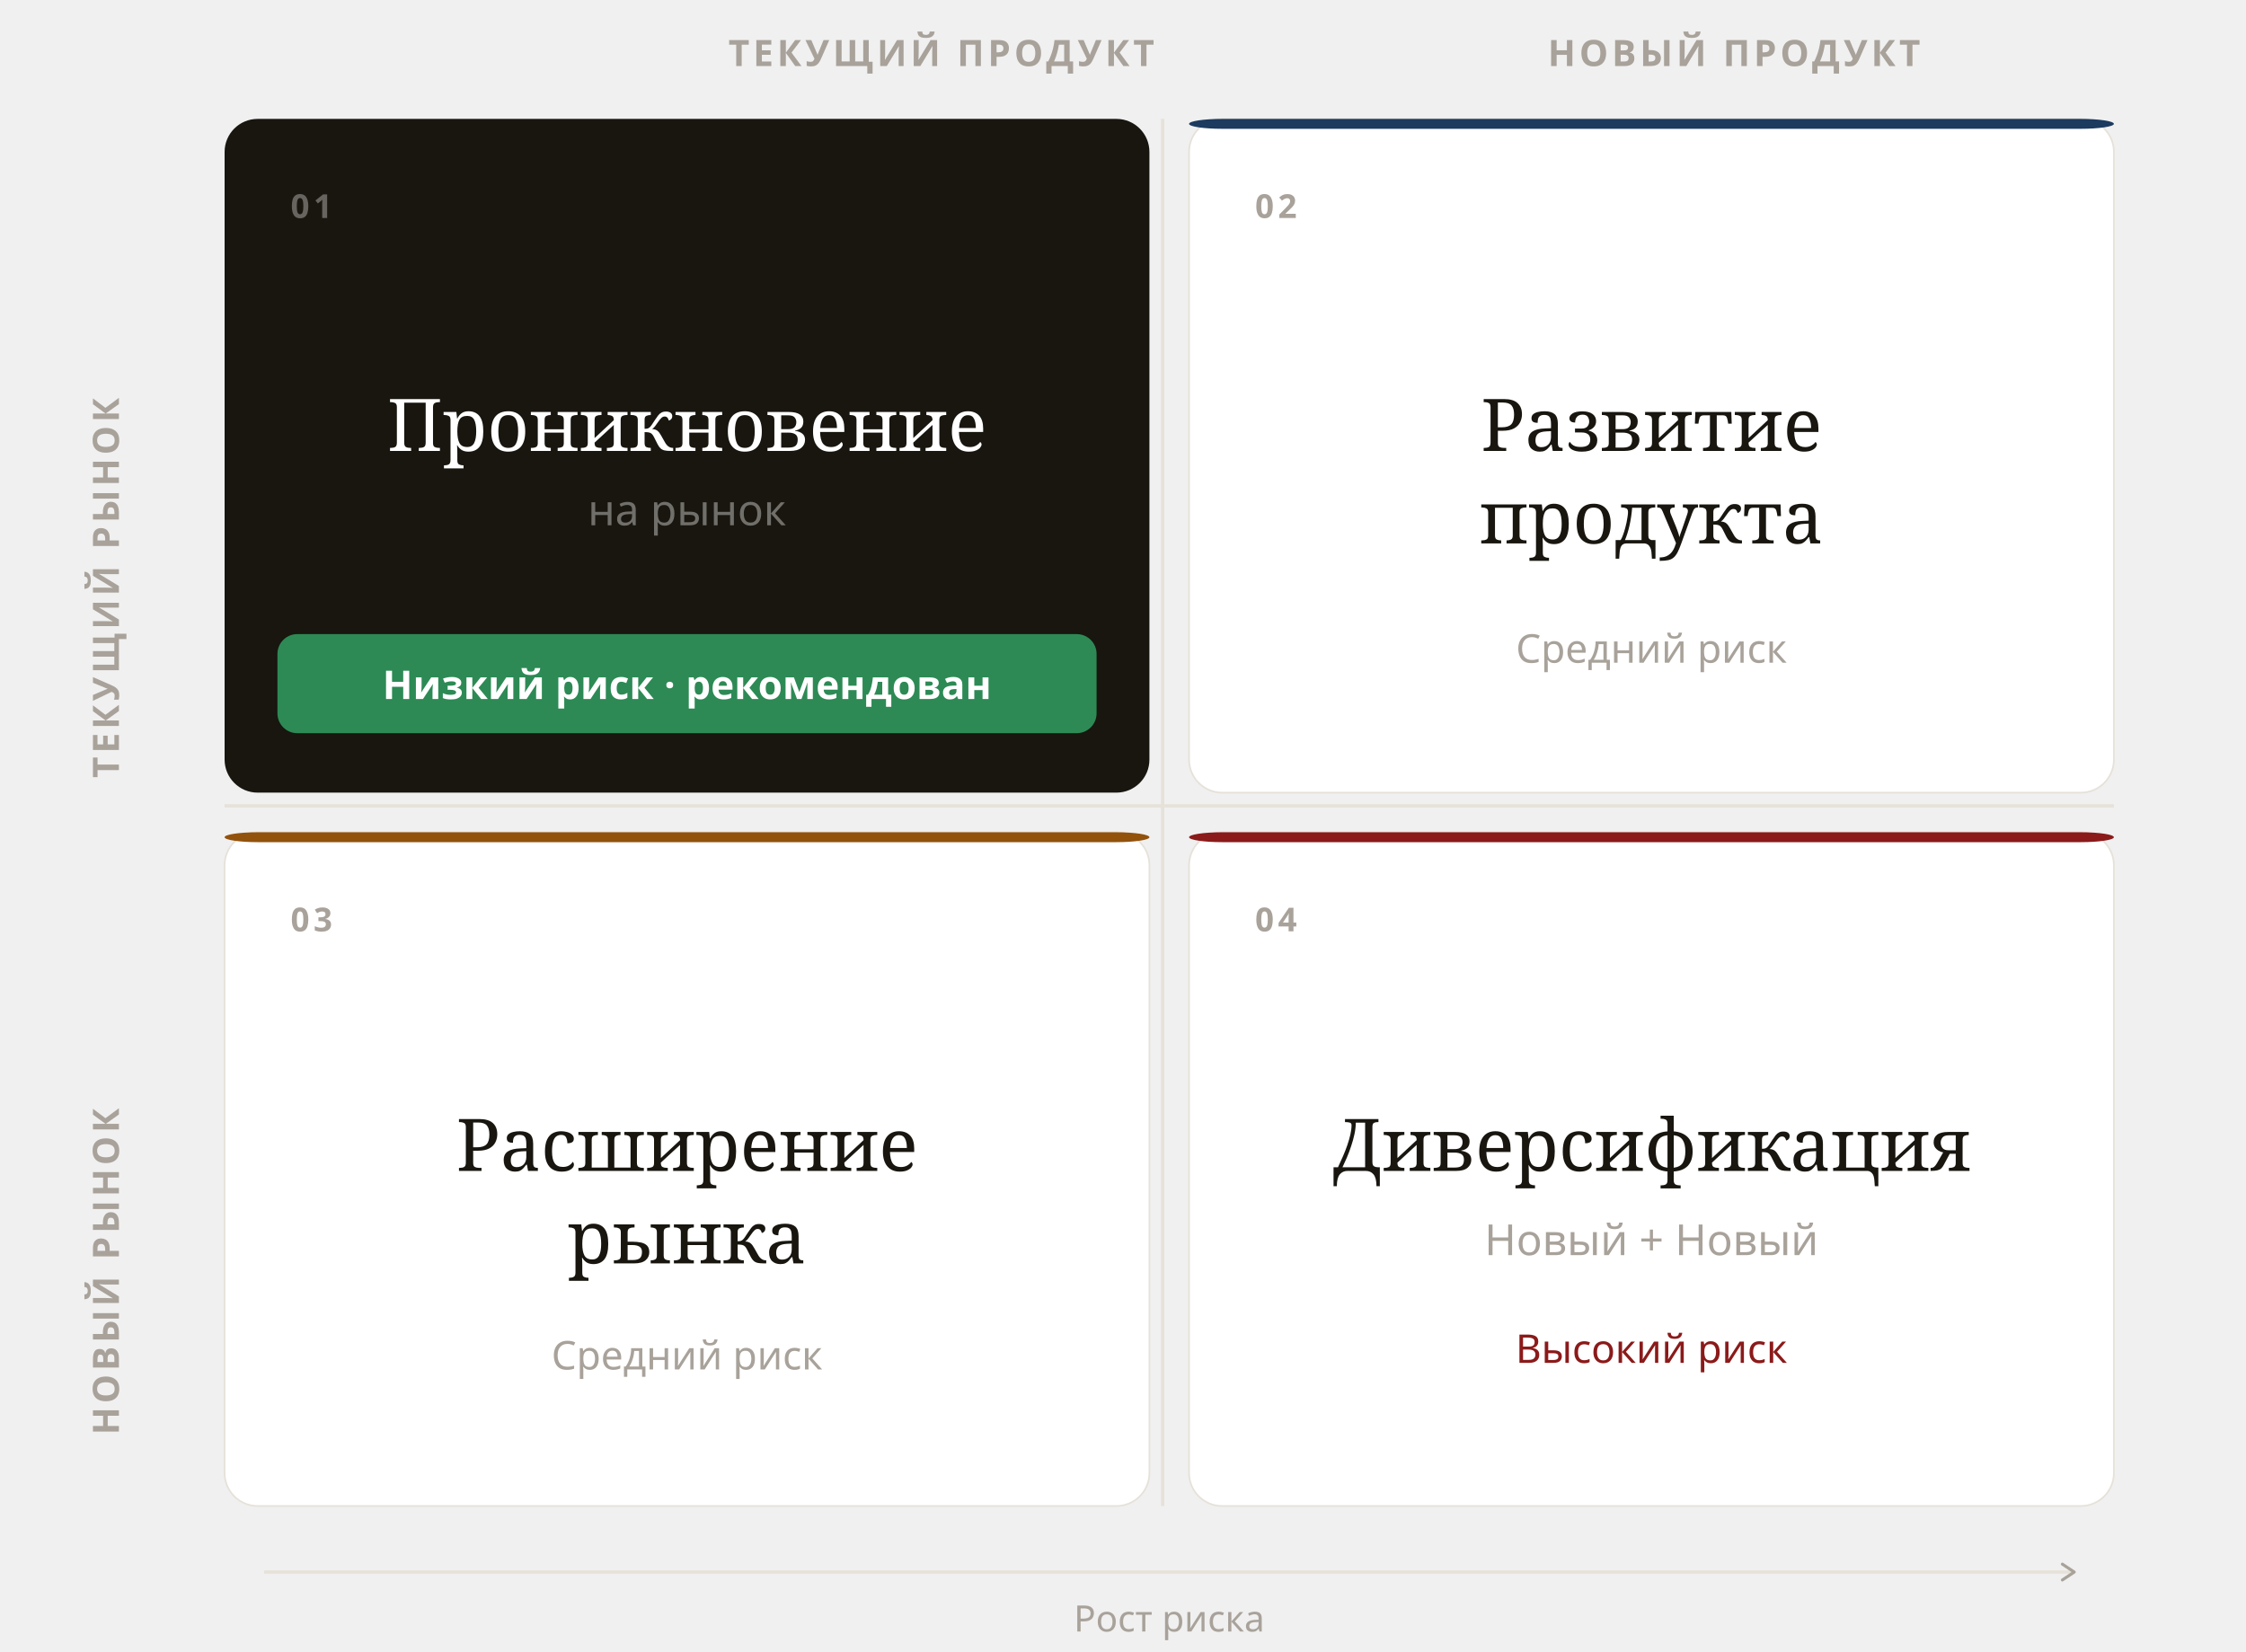
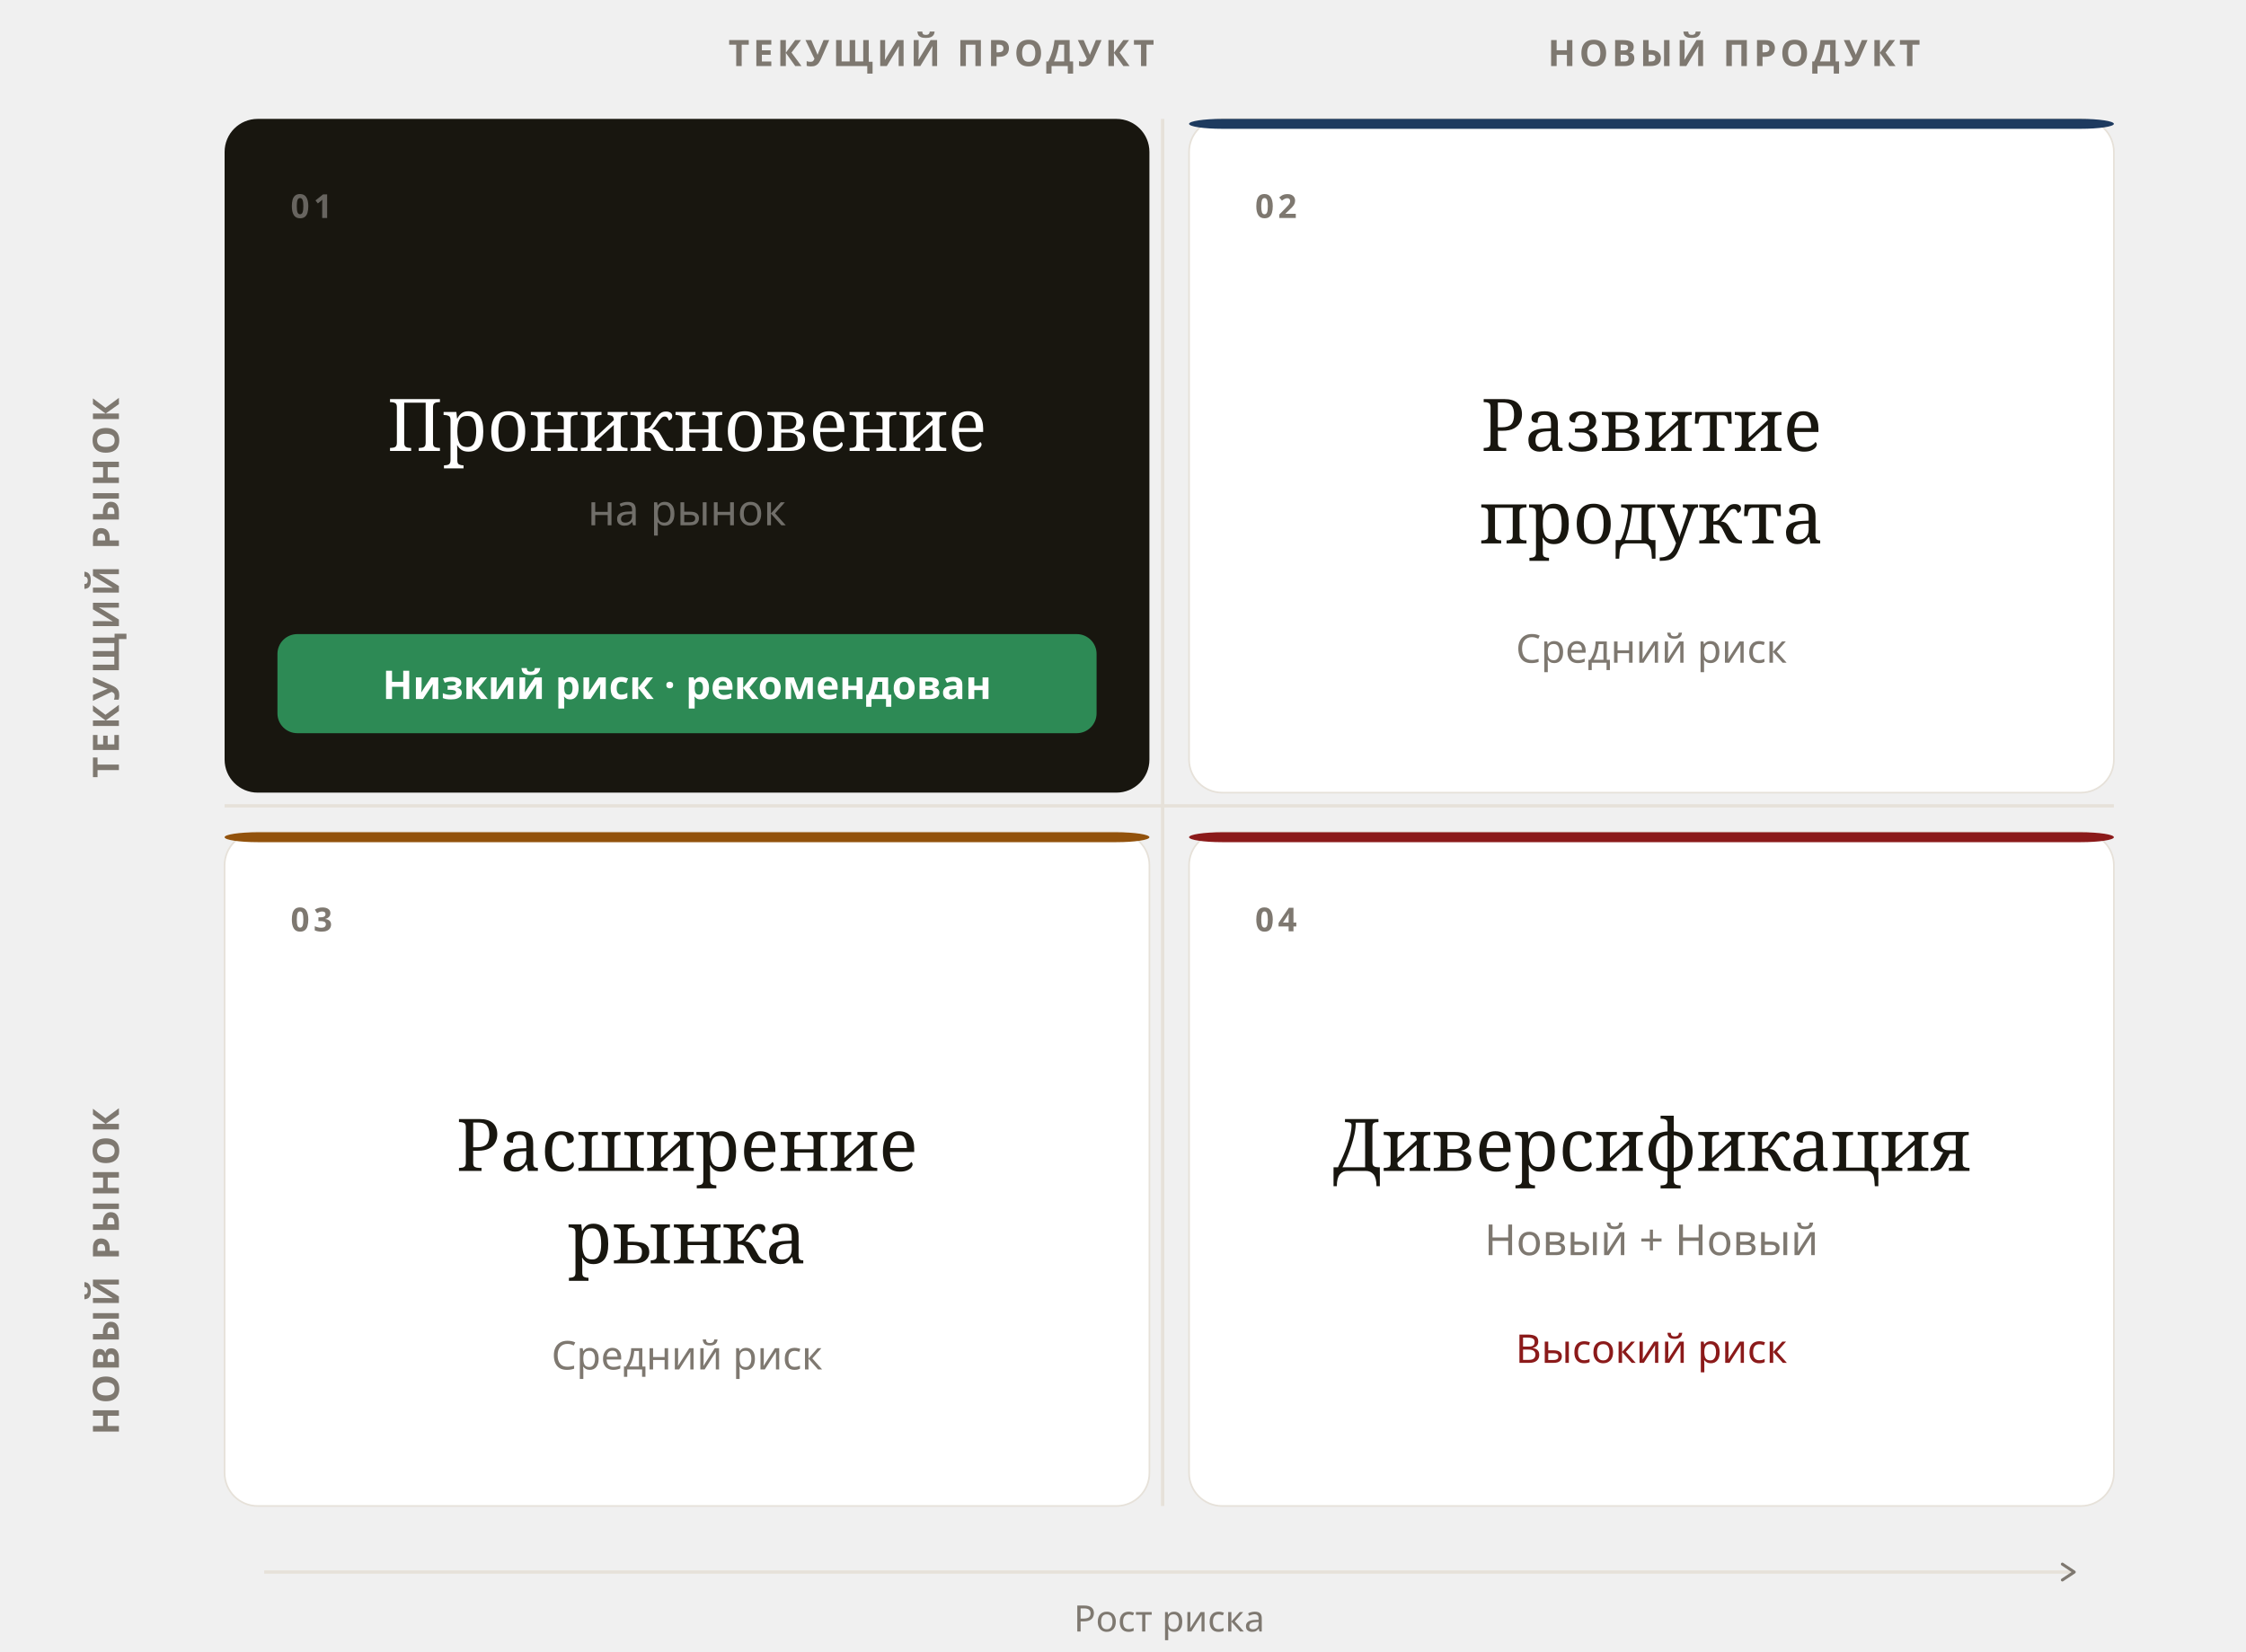
<svg xmlns="http://www.w3.org/2000/svg" width="100%" viewBox="0 0 680 500" role="img">
  <style>
  text { font-family: 'Instrument Sans', sans-serif; }
  .serif { font-family: 'Instrument Serif', serif; }
</style>
  <defs>
    <marker id="a" viewBox="0 0 10 10" refX="8" refY="5" markerWidth="6" markerHeight="6" orient="auto-start-reverse">
-       <path d="M2 1L8 5L2 9" fill="none" stroke="#a8a29a" stroke-width="1.5" stroke-linecap="round" stroke-linejoin="round" />
+       <path d="M2 1L8 5L2 9" fill="none" stroke="#7e7870" stroke-width="1.5" stroke-linecap="round" stroke-linejoin="round" />
    </marker>
  </defs>
-   <text x="285" y="20" text-anchor="middle" font-size="11" font-weight="600" letter-spacing=".1em" fill="#a8a29a">ТЕКУЩИЙ ПРОДУКТ</text>
-   <text x="525" y="20" text-anchor="middle" font-size="11" font-weight="600" letter-spacing=".1em" fill="#a8a29a">НОВЫЙ ПРОДУКТ</text>
-   <text x="36" y="178" text-anchor="middle" font-size="11" font-weight="600" letter-spacing=".1em" fill="#a8a29a" transform="rotate(-90 36 178)">ТЕКУЩИЙ РЫНОК</text>
-   <text x="36" y="385" text-anchor="middle" font-size="11" font-weight="600" letter-spacing=".1em" fill="#a8a29a" transform="rotate(-90 36 385)">НОВЫЙ РЫНОК</text>
+   <text x="285" y="20" text-anchor="middle" font-size="11" font-weight="600" letter-spacing=".1em" fill="#7e7870">ТЕКУЩИЙ ПРОДУКТ</text>
+   <text x="525" y="20" text-anchor="middle" font-size="11" font-weight="600" letter-spacing=".1em" fill="#7e7870">НОВЫЙ ПРОДУКТ</text>
+   <text x="36" y="178" text-anchor="middle" font-size="11" font-weight="600" letter-spacing=".1em" fill="#7e7870" transform="rotate(-90 36 178)">ТЕКУЩИЙ РЫНОК</text>
+   <text x="36" y="385" text-anchor="middle" font-size="11" font-weight="600" letter-spacing=".1em" fill="#7e7870" transform="rotate(-90 36 385)">НОВЫЙ РЫНОК</text>
  <rect x="68" y="36" width="280" height="204" rx="10" fill="#18160f" />
  <text x="88" y="66" font-size="10" font-weight="600" letter-spacing=".12em" fill="rgba(248,246,242,.35)">01</text>
  <text class="serif" x="208" y="128" text-anchor="middle" dominant-baseline="central" font-size="22" fill="#fff">Проникновение</text>
  <text x="208" y="154" text-anchor="middle" dominant-baseline="central" font-size="13" fill="rgba(248,246,242,.4)">на рынок</text>
  <rect x="84" y="192" width="248" height="30" rx="6" fill="#2d8a55" />
  <text x="208" y="207" text-anchor="middle" dominant-baseline="central" font-size="12" font-weight="600" fill="#fff">Низкий риск · рекомендован</text>
  <rect x="360" y="36" width="280" height="204" rx="10" fill="#fff" stroke="#e6e1d9" stroke-width="0.5" />
  <rect x="360" y="36" width="280" height="3" rx="10" fill="#1d3a5f" />
-   <text x="380" y="66" font-size="10" font-weight="600" letter-spacing=".12em" fill="#a8a29a">02</text>
+   <text x="380" y="66" font-size="10" font-weight="600" letter-spacing=".12em" fill="#7e7870">02</text>
  <text class="serif" x="500" y="128" text-anchor="middle" dominant-baseline="central" font-size="22" fill="#18160f">Развитие</text>
  <text class="serif" x="500" y="156" text-anchor="middle" dominant-baseline="central" font-size="22" fill="#18160f">продукта</text>
-   <text x="500" y="196" text-anchor="middle" dominant-baseline="central" font-size="12" fill="#a8a29a">Средний риск</text>
+   <text x="500" y="196" text-anchor="middle" dominant-baseline="central" font-size="12" fill="#7e7870">Средний риск</text>
  <rect x="68" y="252" width="280" height="204" rx="10" fill="#fff" stroke="#e6e1d9" stroke-width="0.5" />
  <rect x="68" y="252" width="280" height="3" rx="10" fill="#92520c" />
-   <text x="88" y="282" font-size="10" font-weight="600" letter-spacing=".12em" fill="#a8a29a">03</text>
+   <text x="88" y="282" font-size="10" font-weight="600" letter-spacing=".12em" fill="#7e7870">03</text>
  <text class="serif" x="208" y="346" text-anchor="middle" dominant-baseline="central" font-size="22" fill="#18160f">Расширение</text>
  <text class="serif" x="208" y="374" text-anchor="middle" dominant-baseline="central" font-size="22" fill="#18160f">рынка</text>
-   <text x="208" y="410" text-anchor="middle" dominant-baseline="central" font-size="12" fill="#a8a29a">Средний риск</text>
+   <text x="208" y="410" text-anchor="middle" dominant-baseline="central" font-size="12" fill="#7e7870">Средний риск</text>
  <rect x="360" y="252" width="280" height="204" rx="10" fill="#fff" stroke="#e6e1d9" stroke-width="0.5" />
  <rect x="360" y="252" width="280" height="3" rx="10" fill="#8b1a1a" />
-   <text x="380" y="282" font-size="10" font-weight="600" letter-spacing=".12em" fill="#a8a29a">04</text>
+   <text x="380" y="282" font-size="10" font-weight="600" letter-spacing=".12em" fill="#7e7870">04</text>
  <text class="serif" x="500" y="346" text-anchor="middle" dominant-baseline="central" font-size="22" fill="#18160f">Диверсификация</text>
-   <text x="500" y="375" text-anchor="middle" dominant-baseline="central" font-size="13" fill="#a8a29a">Новый + Новый</text>
+   <text x="500" y="375" text-anchor="middle" dominant-baseline="central" font-size="13" fill="#7e7870">Новый + Новый</text>
  <text x="500" y="408" text-anchor="middle" dominant-baseline="central" font-size="12" fill="#8b1a1a">Высокий риск</text>
  <line x1="352" y1="36" x2="352" y2="456" stroke="#e6e1d9" stroke-width="1" />
  <line x1="68" y1="244" x2="640" y2="244" stroke="#e6e1d9" stroke-width="1" />
  <line x1="80" y1="476" x2="628" y2="476" stroke="#e6e1d9" stroke-width="1" marker-end="url(#a)" />
-   <text x="354" y="494" text-anchor="middle" font-size="11" fill="#a8a29a">Рост риска</text>
+   <text x="354" y="494" text-anchor="middle" font-size="11" fill="#7e7870">Рост риска</text>
</svg>
